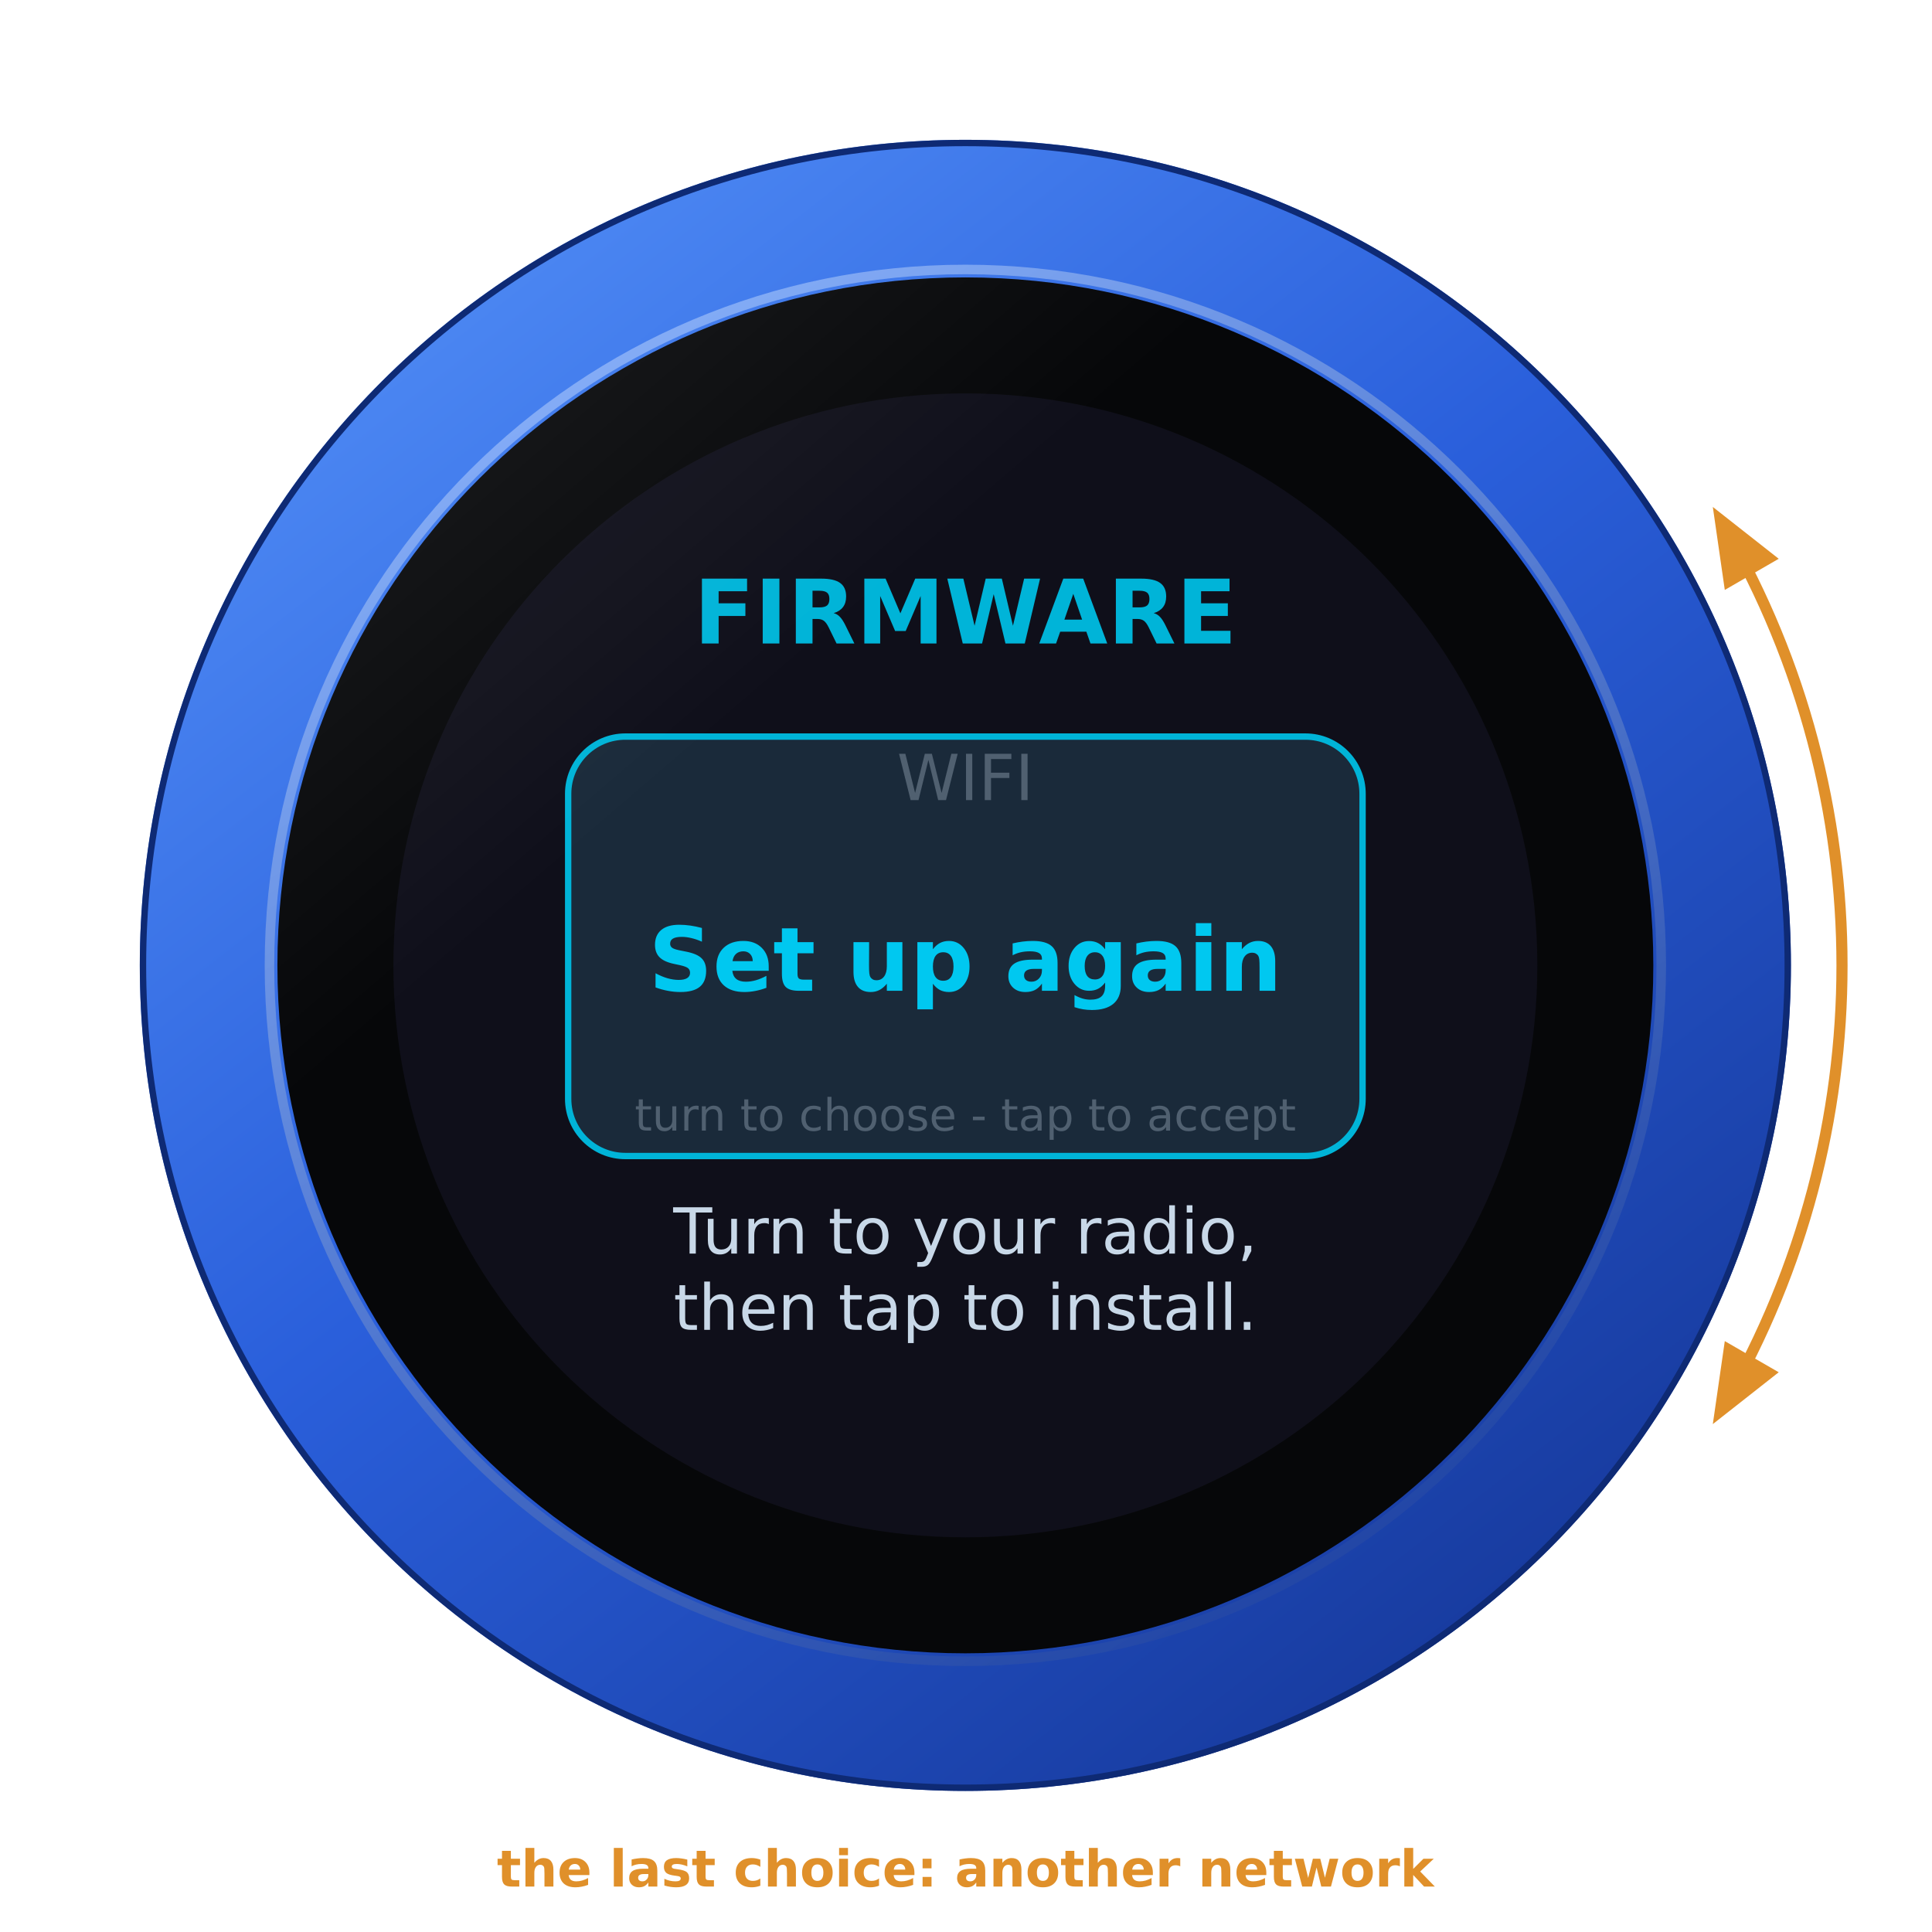
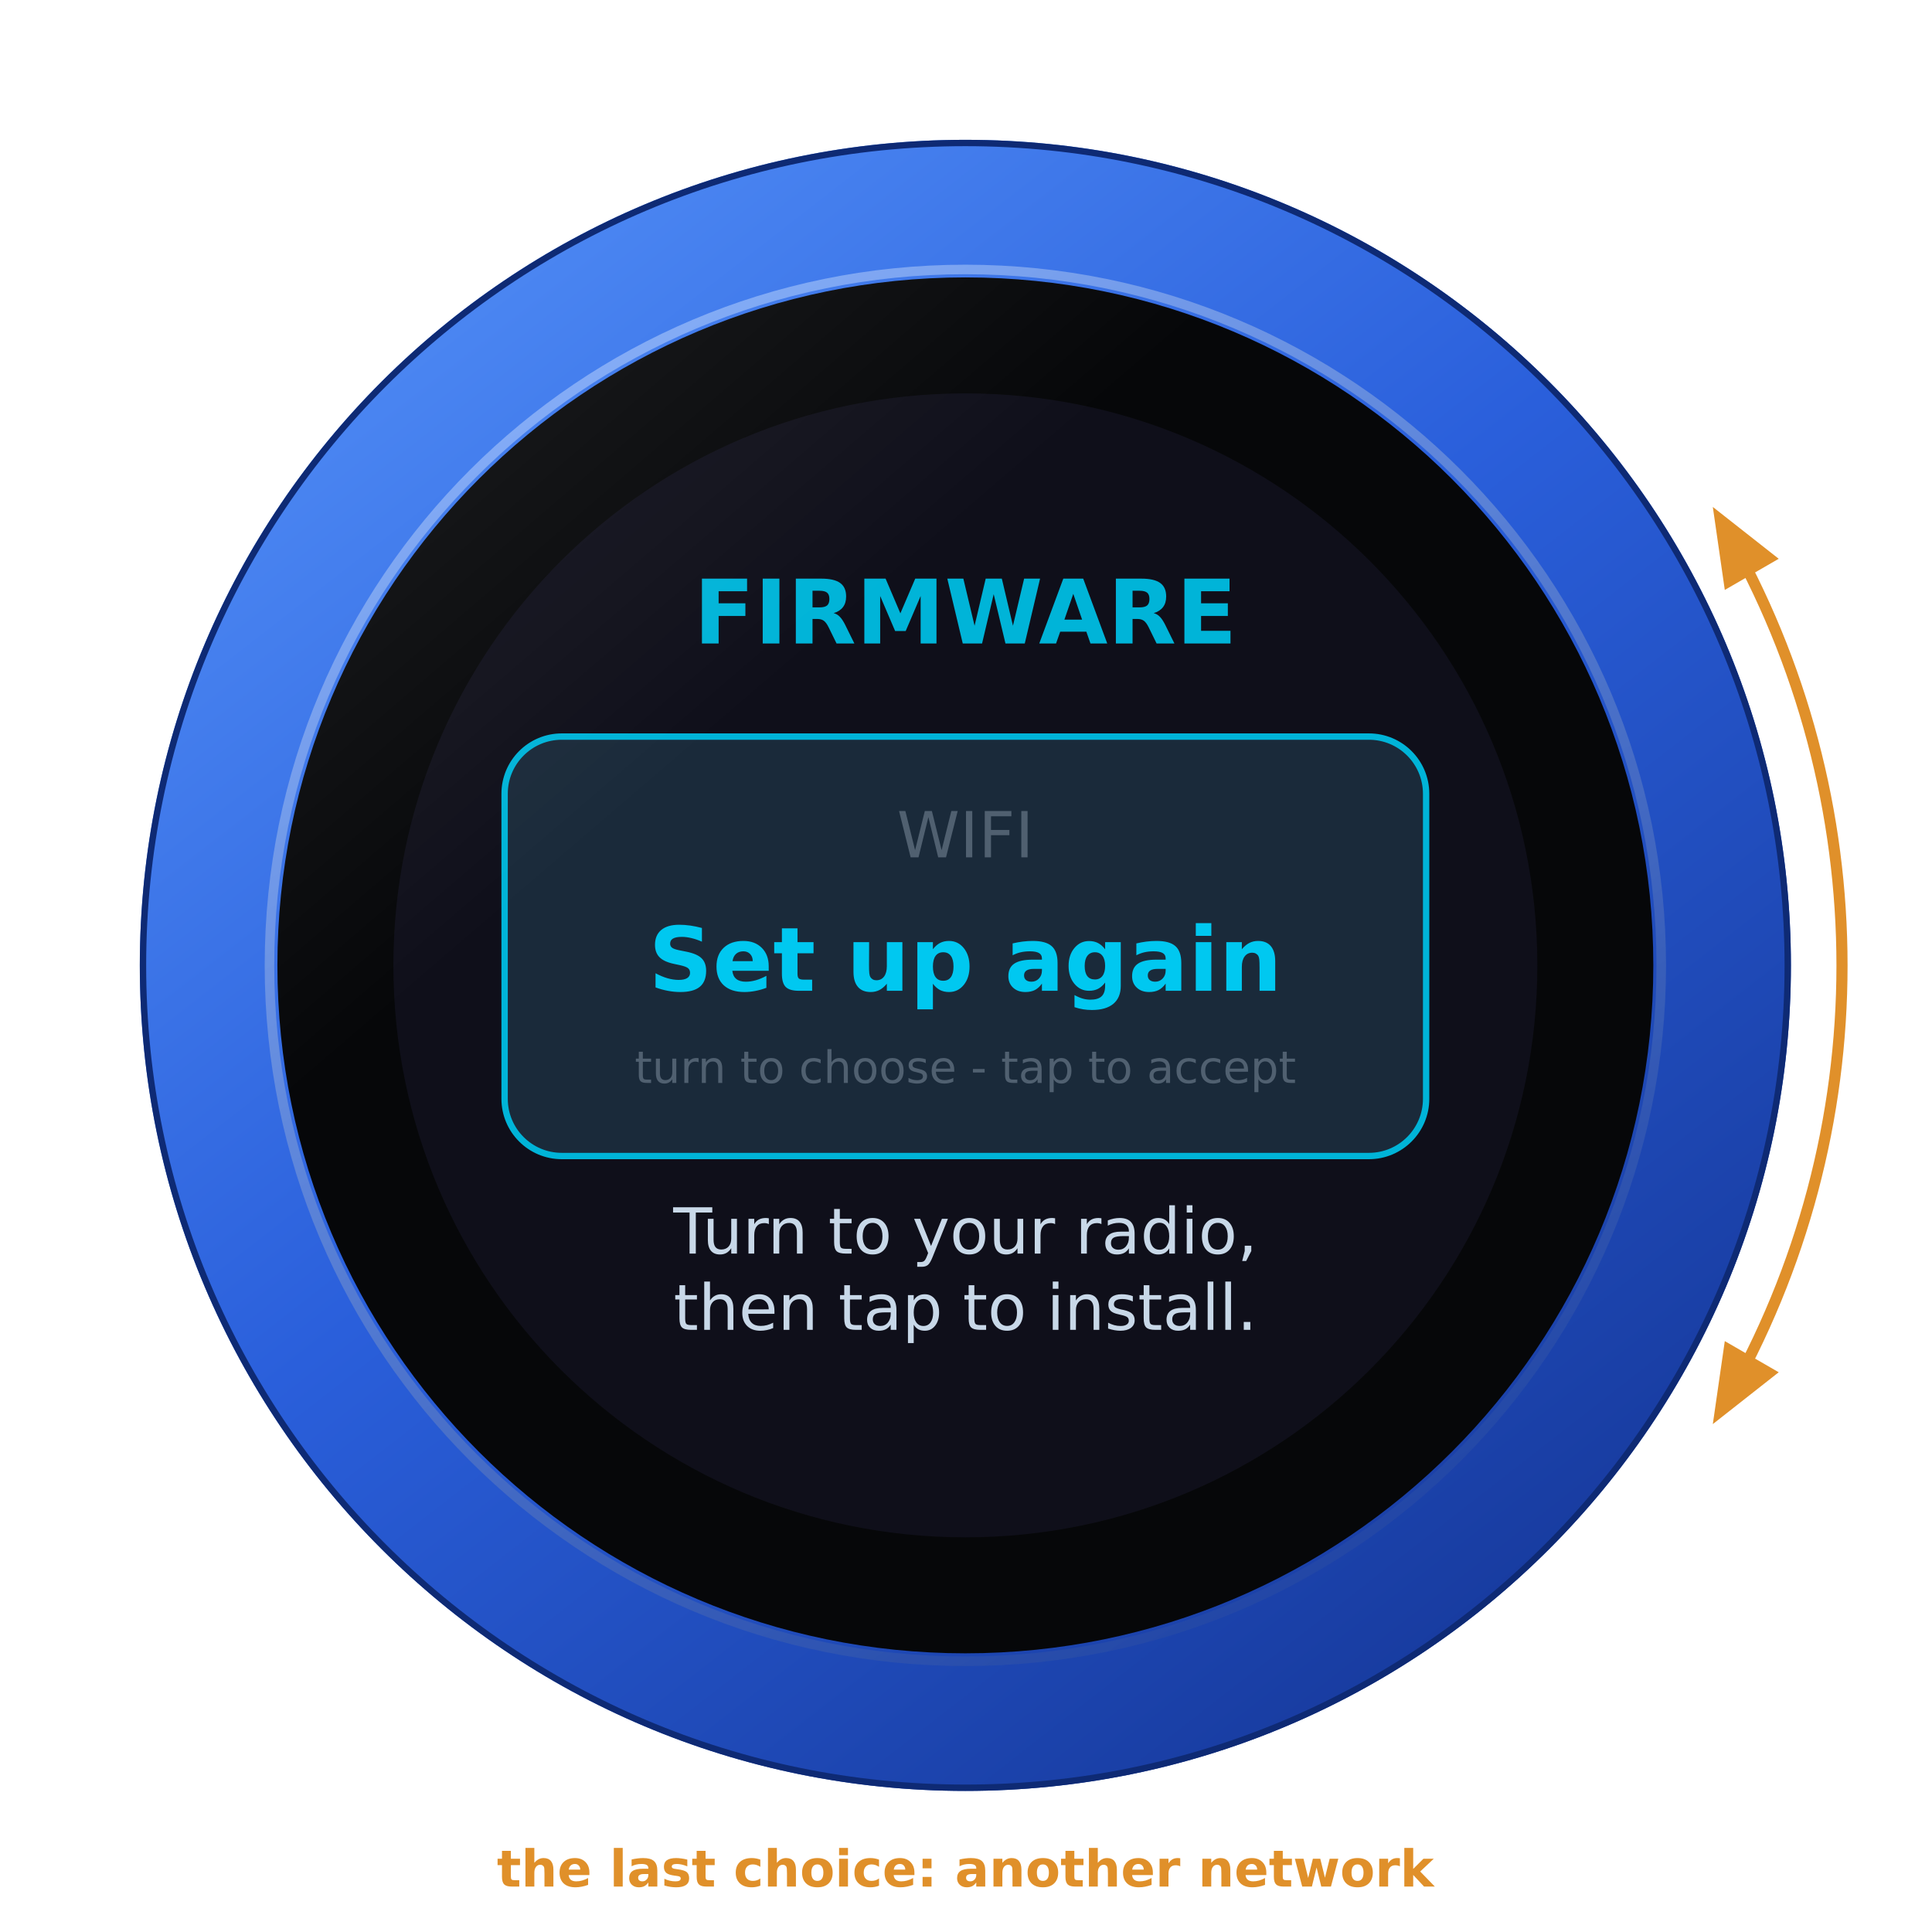
<svg xmlns="http://www.w3.org/2000/svg" viewBox="0 0 608 608" width="608" height="608" role="img" aria-label="The last choice: another network">
  <defs>
    <clipPath id="setup-08-glass">
      <circle cx="180" cy="180" r="180" />
    </clipPath>
    <linearGradient id="setup-08-alu" x1="0.15" y1="0.05" x2="0.85" y2="0.95">
      <stop offset="0" stop-color="#4F8BF5" />
      <stop offset="0.45" stop-color="#2A5FDB" />
      <stop offset="1" stop-color="#16389A" />
    </linearGradient>
    <linearGradient id="setup-08-chamfer" x1="0.2" y1="0" x2="0.8" y2="1">
      <stop offset="0" stop-color="#9CC0FF" />
      <stop offset="1" stop-color="#1B3F9E" />
    </linearGradient>
    <linearGradient id="setup-08-gloss" x1="0" y1="0" x2="0.6" y2="0.7">
      <stop offset="0" stop-color="#FFFFFF" stop-opacity="0.10" />
      <stop offset="0.5" stop-color="#FFFFFF" stop-opacity="0" />
    </linearGradient>
    <linearGradient id="setup-08-upd" x1="0" y1="0" x2="0" y2="1">
      <stop offset="0" stop-color="#262015" />
      <stop offset="1" stop-color="#0C0E13" />
    </linearGradient>
    <marker id="setup-08-arrow" viewBox="0 0 10 10" refX="7" refY="5" markerWidth="7" markerHeight="7" orient="auto-start-reverse">
      <path d="M0,1 L10,5 L0,9 z" fill="#E0902A" />
    </marker>
  </defs>
  <circle cx="303.8" cy="303.8" r="259.8" fill="url(#setup-08-alu)" />
  <circle cx="303.8" cy="303.8" r="258.8" fill="none" stroke="#0E2A74" stroke-width="2" />
  <circle cx="303.8" cy="303.8" r="219.0" fill="none" stroke="url(#setup-08-chamfer)" stroke-width="3" opacity="0.8" />
  <circle cx="303.8" cy="303.8" r="216.5" fill="#060709" />
  <g transform="translate(123.8,123.8)">
    <g clip-path="url(#setup-08-glass)">
      <rect x="0" y="0" width="360" height="360" fill="#0F0F1A" />
      <text x="180.0" y="78.7" font-size="28" fill="#00B4D8" font-family="DejaVu Sans,Verdana,sans-serif" font-weight="600" text-anchor="middle">FIRMWARE</text>
      <text x="180.0" y="270.7" font-size="20" fill="#C8D8E8" font-family="DejaVu Sans,Verdana,sans-serif" font-weight="400" text-anchor="middle">Turn to your radio,</text>
      <text x="180.0" y="294.7" font-size="20" fill="#C8D8E8" font-family="DejaVu Sans,Verdana,sans-serif" font-weight="400" text-anchor="middle">then tap to install.</text>
-       <rect x="55" y="108" width="250" height="132" rx="18" fill="#1A2A3A" stroke="#00B4D8" stroke-width="2" />
-       <text x="180.0" y="128.0" font-size="20" fill="#506070" font-family="DejaVu Sans,Verdana,sans-serif" font-weight="400" text-anchor="middle">WIFI</text>
-       <text x="180.0" y="188.0" font-size="28" fill="#00C8F0" font-family="DejaVu Sans,Verdana,sans-serif" font-weight="600" text-anchor="middle">Set up again</text>
-       <text x="180.0" y="232.0" font-size="14" fill="#506070" font-family="DejaVu Sans,Verdana,sans-serif" font-weight="400" text-anchor="middle">turn to choose  -  tap to accept</text>
+       <rect x="35" y="108" width="290" height="132" rx="18" fill="#1A2A3A" stroke="#00B4D8" stroke-width="2" />
+       <text x="180.0" y="146.0" font-size="20" fill="#506070" font-family="DejaVu Sans,Verdana,sans-serif" font-weight="400" text-anchor="middle">WIFI</text>
+       <text x="180.0" y="188.0" font-size="28" fill="#00C8F0" font-family="DejaVu Sans,Verdana,sans-serif" font-weight="600" text-anchor="middle" textLength="180" lengthAdjust="spacingAndGlyphs">Set up again</text>
+       <text x="180.0" y="217.0" font-size="14" fill="#506070" font-family="DejaVu Sans,Verdana,sans-serif" font-weight="400" text-anchor="middle">turn to choose  -  tap to accept</text>
    </g>
  </g>
  <circle cx="303.8" cy="303.8" r="216.5" fill="url(#setup-08-gloss)" />
  <path d="M542.7,165.9 A275.8,275.8 0 0 1 542.7,441.8" fill="none" stroke="#E0902A" stroke-width="3.5" stroke-linecap="round" marker-start="url(#setup-08-arrow)" marker-end="url(#setup-08-arrow)" />
  <text x="303.8" y="593.7" font-size="16" fill="#E0902A" font-family="DejaVu Sans,Verdana,sans-serif" font-weight="700" text-anchor="middle">the last choice: another network</text>
</svg>
